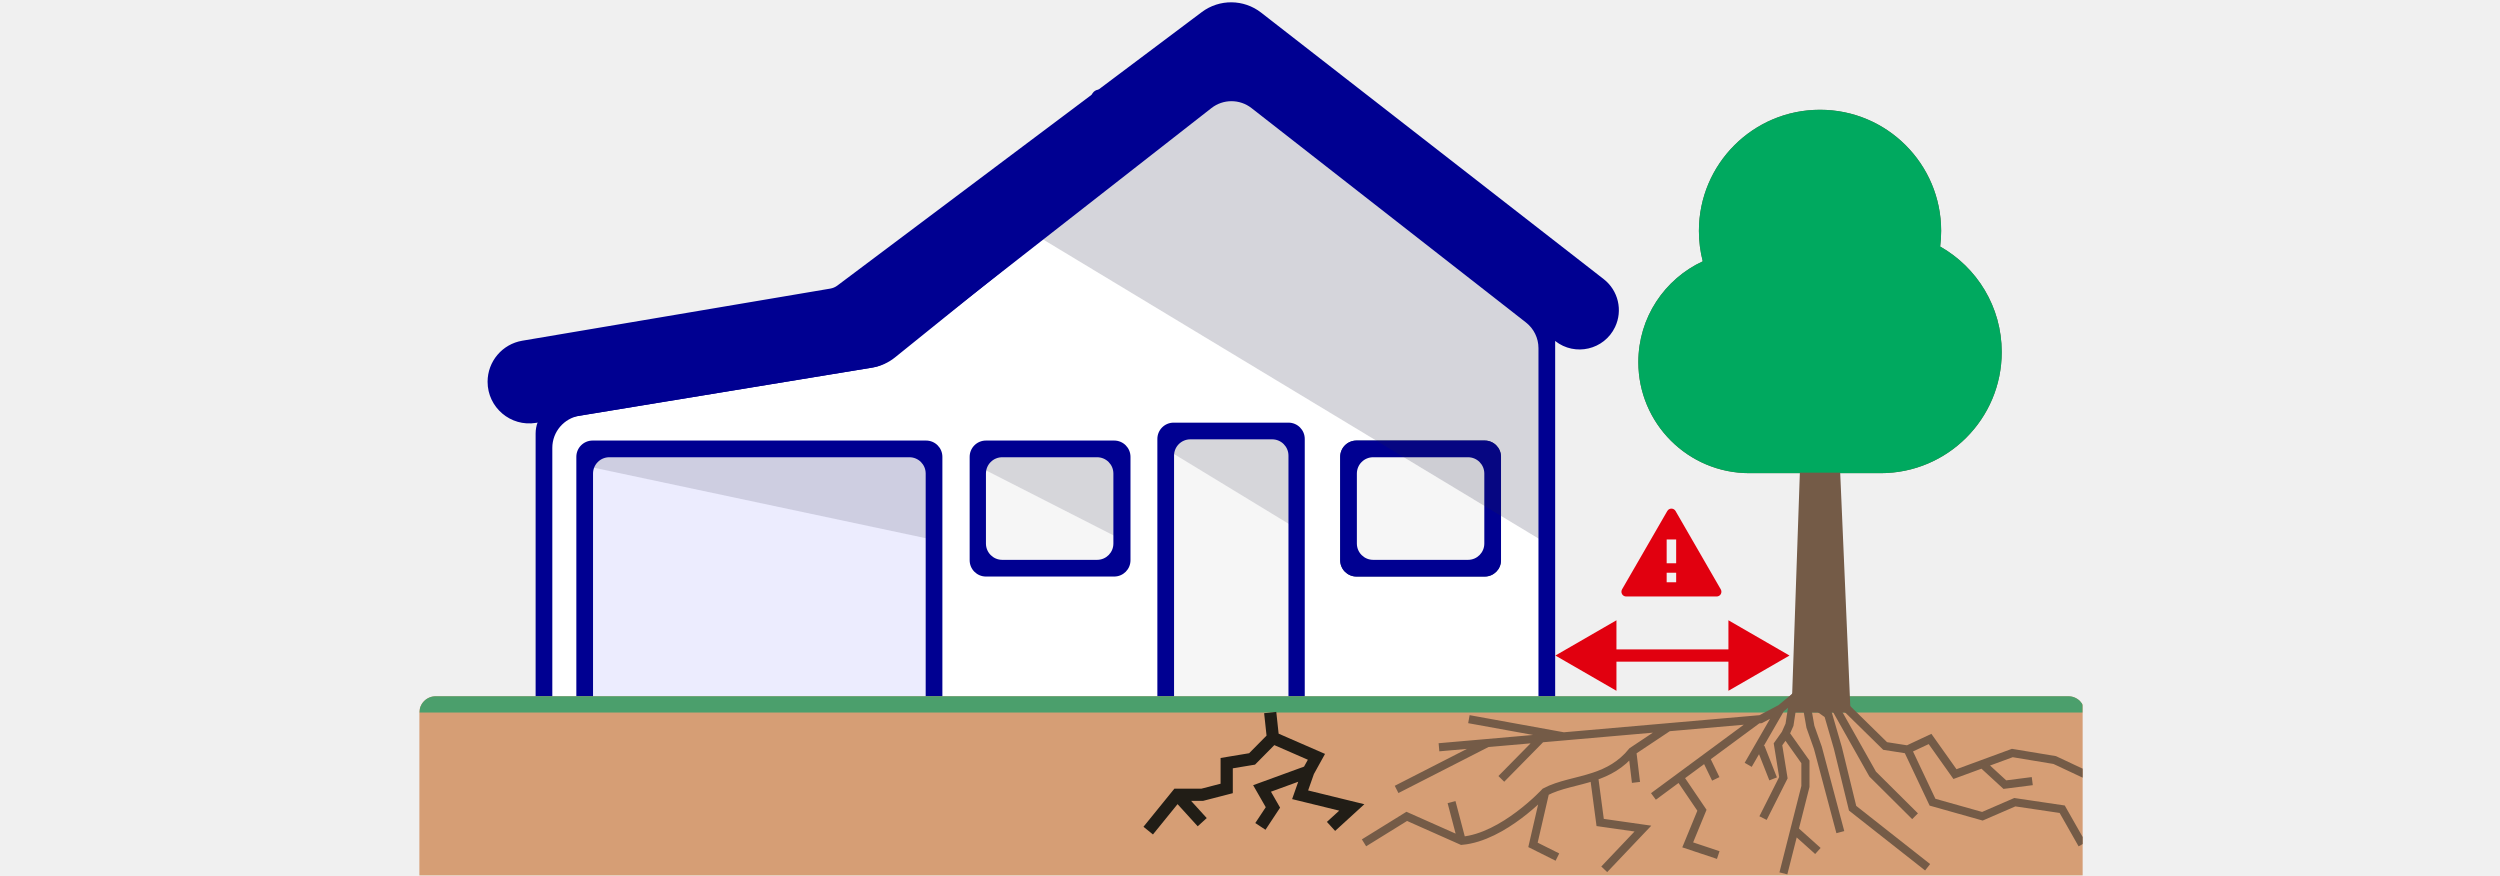
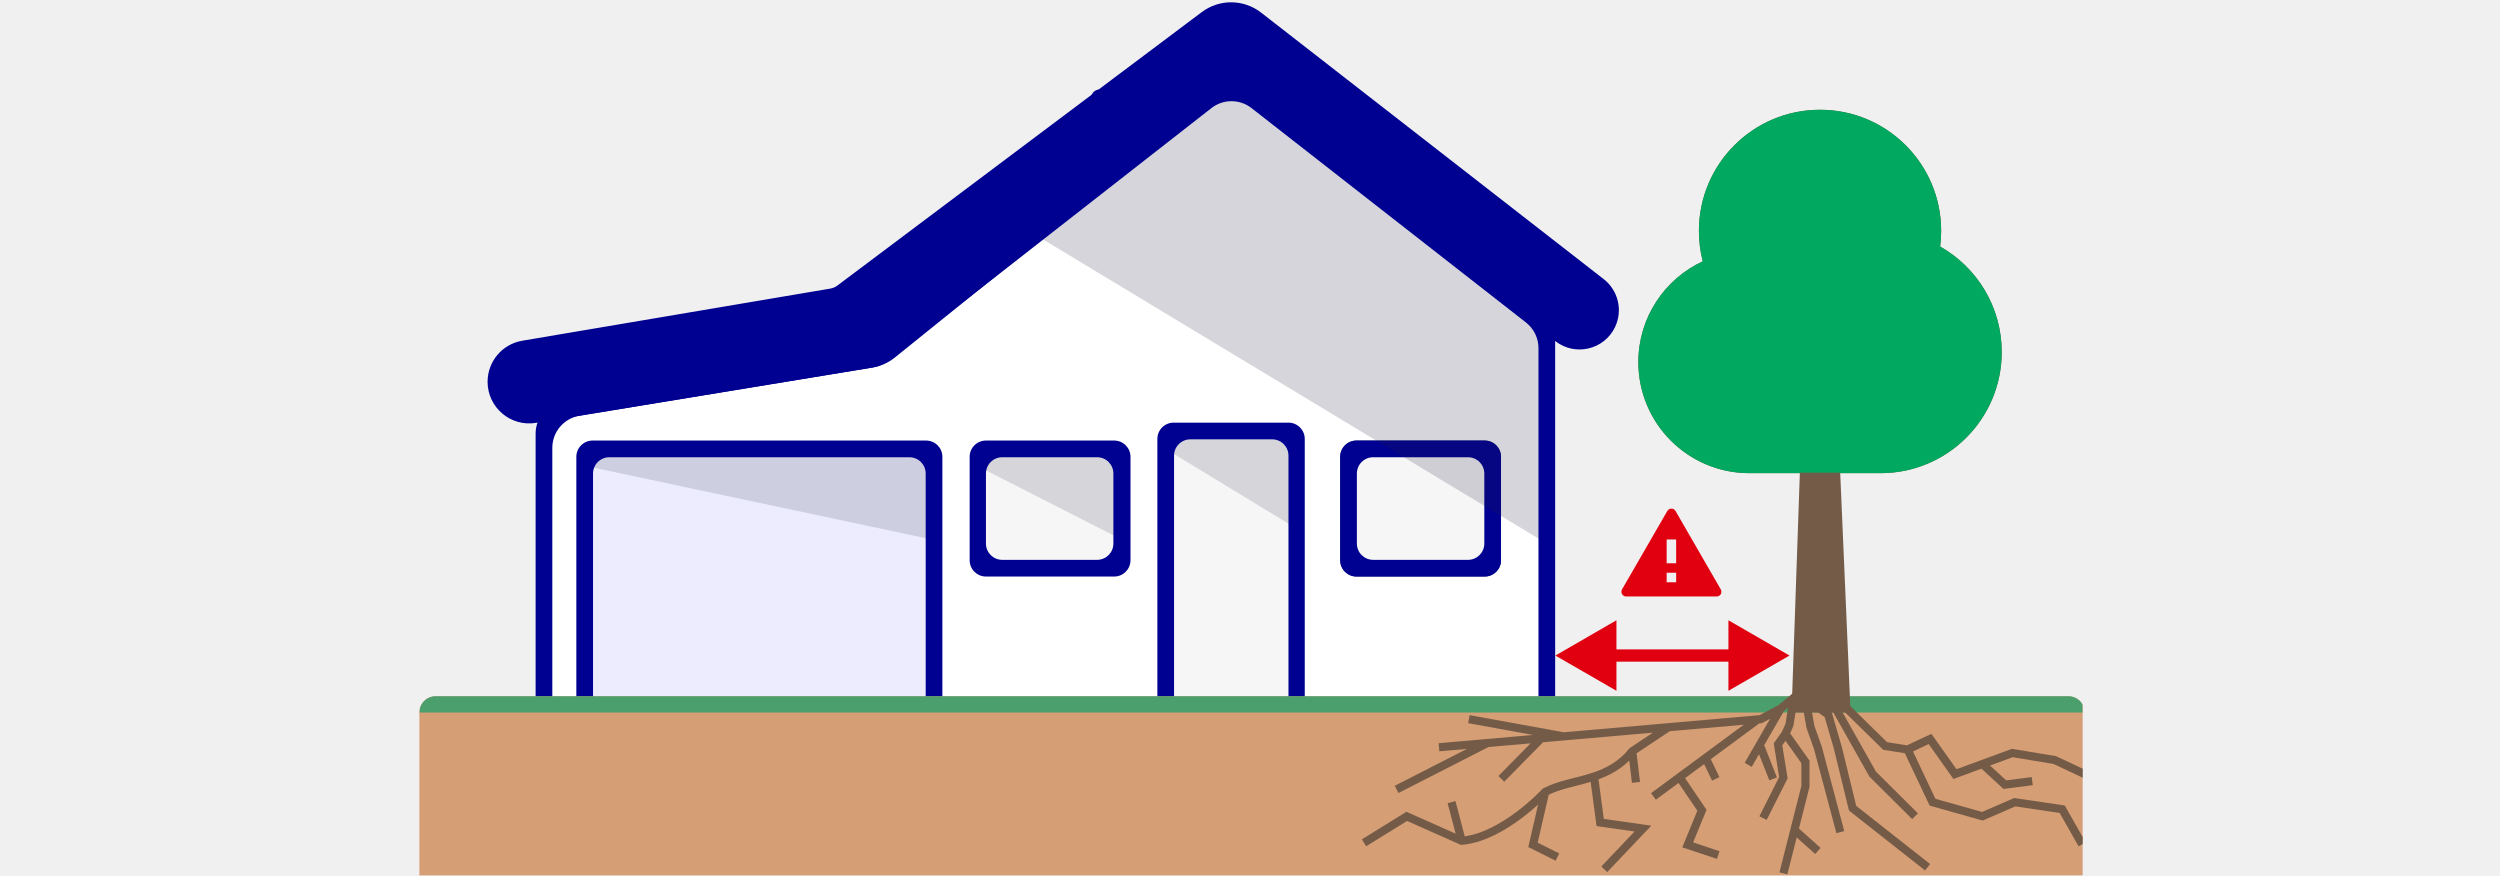
<svg xmlns="http://www.w3.org/2000/svg" width="614" height="215" viewBox="0 0 614 215" fill="none">
  <g clip-path="url(#clip0_5844_262049)">
    <path d="M291.798 31.297H272.898V70.497L291.798 55.697V31.297Z" fill="#000091" />
    <path d="M270.898 74.697V29.297H293.898V56.697L270.898 74.697ZM274.998 33.297V66.297L289.798 54.697V33.297H274.998Z" fill="#000091" />
    <path d="M294.7 24.094H270V31.294H294.7V24.094Z" fill="#000091" />
    <path d="M296.8 31.3C296.8 32.405 295.905 33.3 294.8 33.3H270C268.895 33.3 268 32.405 268 31.3V24C268 22.895 268.895 22 270 22H294.8C295.905 22 296.8 22.895 296.8 24V31.3ZM272.1 27.65C272.1 28.506 272.794 29.2 273.65 29.2H291.15C292.006 29.2 292.7 28.506 292.7 27.65C292.7 26.794 292.006 26.1 291.15 26.1H273.65C272.794 26.1 272.1 26.794 272.1 27.65Z" fill="#000091" />
    <path d="M133.648 101.4V173.3H379.848V80.6L302.448 20.1L215.648 87.9L133.648 101.4Z" fill="white" />
    <path d="M368.648 137.599C368.648 139.808 366.858 141.599 364.648 141.599H333.148C330.939 141.599 329.148 139.808 329.148 137.599V112.199C329.148 109.99 330.939 108.199 333.148 108.199H364.648C366.858 108.199 368.648 109.99 368.648 112.199V137.599ZM333.248 137.499H364.548V112.299H333.248V137.499Z" fill="#2F4077" />
    <path d="M229.448 110.301H143.648V173.401H229.448V110.301Z" fill="white" />
    <path d="M229.448 110.301H143.648V173.401H229.448V110.301Z" fill="#ECECFE" />
    <path d="M275.548 110.301H240.148V139.601H275.548V110.301Z" fill="#F6F6F6" />
    <path opacity="0.15" d="M275.648 132.601L240.148 114.501V110.301H275.548L275.648 132.601Z" fill="#21213F" />
    <path d="M277.648 137.599C277.648 139.808 275.858 141.599 273.648 141.599H242.148C239.939 141.599 238.148 139.808 238.148 137.599V112.199C238.148 109.99 239.939 108.199 242.148 108.199H273.648C275.858 108.199 277.648 109.99 277.648 112.199V137.599ZM242.148 133.499C242.148 135.708 243.939 137.499 246.148 137.499H269.448C271.658 137.499 273.448 135.708 273.448 133.499V116.299C273.448 114.09 271.658 112.299 269.448 112.299H246.148C243.939 112.299 242.148 114.09 242.148 116.299V133.499Z" fill="#000091" />
    <path d="M318.549 105.801H286.349V173.301H318.549V105.801Z" fill="#F6F6F6" />
    <path opacity="0.15" d="M318.549 105.801H286.349V110.301L318.549 129.901V105.801Z" fill="#21213F" />
    <path d="M320.548 175.401H284.248V107.801C284.248 105.592 286.039 103.801 288.248 103.801H316.448C318.657 103.801 320.448 105.592 320.448 107.801V175.301C320.448 175.356 320.493 175.401 320.548 175.401ZM288.348 171.301H316.448V111.901C316.448 109.692 314.657 107.901 312.448 107.901H292.348C290.139 107.901 288.348 109.692 288.348 111.901V171.301Z" fill="#000091" />
    <path d="M366.548 110.301H331.148V139.601H366.548V110.301Z" fill="#F6F6F6" />
    <path d="M368.648 137.599C368.648 139.808 366.858 141.599 364.648 141.599H333.148C330.939 141.599 329.148 139.808 329.148 137.599V112.199C329.148 109.99 330.939 108.199 333.148 108.199H364.648C366.858 108.199 368.648 109.99 368.648 112.199V137.599ZM333.248 133.499C333.248 135.708 335.039 137.499 337.248 137.499H360.548C362.758 137.499 364.548 135.708 364.548 133.499V116.299C364.548 114.09 362.758 112.299 360.548 112.299H337.248C335.039 112.299 333.248 114.09 333.248 116.299V133.499Z" fill="#000091" />
    <path opacity="0.19" d="M379.9 133.5V81.5L302.5 21L255 58.1L379.9 133.5Z" fill="#21213F" />
    <path d="M381.949 175.4H131.549V106.49C131.549 102.574 134.384 99.233 138.249 98.597L212.734 86.332C214.056 86.114 215.302 85.568 216.358 84.743L297.524 21.346C300.418 19.086 304.479 19.086 307.373 21.347L378.874 77.198C380.814 78.714 381.949 81.04 381.949 83.502V175.4ZM135.649 171.3H377.849V85.502C377.849 83.039 376.714 80.714 374.774 79.198L307.374 26.548C304.48 24.287 300.418 24.287 297.524 26.548L218.059 88.642C217.002 89.467 215.756 90.014 214.433 90.232L142.349 102.097C138.485 102.733 135.649 106.074 135.649 109.991V171.3Z" fill="#000091" />
    <path d="M296.36 4.569C299.968 1.862 304.943 1.905 308.503 4.675L392.64 70.13C395.476 72.337 396.396 76.22 394.851 79.465C392.739 83.899 387.057 85.227 383.199 82.186L306.222 21.519C304.024 19.786 300.92 19.804 298.741 21.561L218.548 86.232C217.202 87.318 215.598 88.035 213.892 88.315L131.313 101.884C126.303 102.707 121.75 98.841 121.75 93.764C121.75 89.749 124.648 86.32 128.606 85.65L204.252 72.852C205.195 72.692 206.087 72.31 206.853 71.735L296.36 4.569Z" fill="#000091" stroke="#000091" stroke-width="4" />
    <path opacity="0.15" d="M229.348 110.301H143.648V114.401L229.348 132.601V110.301Z" fill="#21213F" />
    <path d="M231.449 175.399H141.549V112.199C141.549 109.99 143.34 108.199 145.549 108.199H227.449C229.658 108.199 231.449 109.99 231.449 112.199V175.399ZM145.649 171.299H227.349V116.299C227.349 114.09 225.558 112.299 223.349 112.299H149.649C147.44 112.299 145.649 114.09 145.649 116.299V171.299Z" fill="#000091" />
    <mask id="path-22-inside-1_5844_262049" fill="white">
      <path d="M103 175C103 172.791 104.791 171 107 171H508C510.209 171 512 172.791 512 175V215H103V175Z" />
    </mask>
    <path d="M103 175C103 172.791 104.791 171 107 171H508C510.209 171 512 172.791 512 175V215H103V175Z" fill="#D69E75" />
    <path d="M103 175C103 170.582 106.582 167 111 167H504C508.418 167 512 170.582 512 175C512 175 510.209 175 508 175H107C104.791 175 103 175 103 175ZM103 175M512 215H103H512M512 215M103 215V171V215M103 215M512 171V215V171" fill="#4B9F6C" mask="url(#path-22-inside-1_5844_262049)" />
-     <path d="M311.963 175L312.631 181.214M312.631 181.214L307.51 186.393L301.276 187.429V193.643L295.265 195.196H289.143L282 204M312.631 181.214L323.317 185.875L321.314 189.5M321.314 189.5L319.31 195.196L332 198.304L326.898 202.964M321.314 189.5L309.959 193.643L312.631 198.304L309.551 202.964M289.143 195.196L295.265 201.929" stroke="#211D16" stroke-width="3" />
    <path d="M439.5 161L424.5 152.34L424.5 169.66L439.5 161ZM382 161L397 169.66L397 152.34L382 161ZM426 161L426 159.5L395.5 159.5L395.5 161L395.5 162.5L426 162.5L426 161Z" fill="#E1000F" />
    <path fill-rule="evenodd" clip-rule="evenodd" d="M411.51 125.499L422.624 144.749C422.832 145.11 422.832 145.555 422.624 145.916C422.416 146.277 422.031 146.499 421.614 146.499H399.386C398.97 146.499 398.584 146.277 398.376 145.916C398.168 145.555 398.168 145.11 398.376 144.749L409.49 125.499C409.698 125.138 410.083 124.916 410.5 124.916C410.917 124.916 411.302 125.138 411.51 125.499ZM409.333 140.666V142.999H411.667V140.666H409.333ZM409.333 132.499V138.333H411.667V132.499H409.333Z" fill="#E1000F" />
    <path d="M444.668 168L437.318 174.039M353.412 183.529L384.035 180.854M431.721 176.688L432.419 176.627L437.318 174.039M431.721 176.688L384.035 180.854M431.721 176.688L418.902 186.148M406.083 195.608L412.493 190.878M335 207L345.5 200.5L359 206.5C369.263 205.6 379.5 194.5 379.5 194.5C383.046 192.632 387.336 192.108 391.5 190.721C394.859 189.602 398.137 187.92 400.877 184.519L409.758 178.607M359 206.5L356.5 197M384.035 180.854L360.761 176.627M437.318 174.039L429.357 187.843M432.419 183.529L435.481 191.294M365.292 182.492L343 193.882M378.523 181.336L368.723 191.294M418.902 186.148L421.395 191.294M418.902 186.148L412.493 190.878M400.877 184.519L401.796 192.157M379.5 194.5L376.5 207.5L382.5 210.5M391.5 190.721L393 202L403.5 203.5L394 213.5M412.493 190.878L418 199L414.5 207.5L422 210" stroke="#745B47" stroke-width="2" />
    <path d="M442.799 169L440.5 171.5L439.5 178L438.512 180.216M433 200.922L438 191L436.675 182.804L438.512 180.216M438 214.5L440.706 203.828L443.412 193.157V187.118L438.512 180.216M451.986 204.373L446.474 183.667L444.637 178.49L443.412 171.5L449 175.5L451.374 183.667L455 198.5L473.422 213M440.706 203.828L446.474 209" stroke="#745B47" stroke-width="2" />
    <path d="M450 172.5L459.929 190.118L470.341 200.471M448.5 169L462.991 183.216L468.503 184.078M468.503 184.078L474.016 181.49L480.14 190.118L494.227 184.941L504.638 186.667L517.5 192.706M468.503 184.078L474.628 197.02L486.877 200.471L494.839 197.02L506.476 198.745L511.375 207.373M486.877 187.642L492.389 192.706L499.126 191.843" stroke="#745B47" stroke-width="2" />
    <path d="M417.25 56.709C417.25 40.279 430.57 26.959 447 26.959C463.43 26.959 476.75 40.279 476.75 56.709C476.75 58.009 476.666 59.291 476.504 60.55C485.526 65.654 491.625 75.34 491.625 86.459C491.625 102.889 478.305 116.209 461.875 116.209H451.958L454.5 175H440L442.042 116.209H429.646C414.585 116.209 402.375 104 402.375 88.938C402.375 77.962 408.856 68.508 418.197 64.181C417.579 61.794 417.25 59.289 417.25 56.709ZM422.256 73.23C416.366 76.006 412.292 82.001 412.292 88.938C412.292 98.523 420.061 106.292 429.646 106.292H461.875C472.828 106.292 481.708 97.412 481.708 86.459C481.708 78.058 476.483 70.864 469.086 67.976L464.914 66.347C465.796 63.172 466.833 60.04 466.833 56.709C466.833 45.755 457.953 36.876 447 36.876C436.046 36.876 427.167 45.755 427.167 56.709C427.167 63.194 430.274 68.951 435.101 72.578L429.144 80.507C426.461 78.49 424.128 76.028 422.256 73.23Z" fill="#745B47" />
    <path d="M417.25 56.709C417.25 40.279 430.57 26.959 447 26.959C463.43 26.959 476.75 40.279 476.75 56.709C476.75 58.009 476.666 59.291 476.504 60.55C485.526 65.654 491.625 75.34 491.625 86.459C491.625 102.889 478.305 116.209 461.875 116.209H451.958V116.084H442.042V116.209H429.646C414.585 116.209 402.375 104 402.375 88.938C402.375 77.962 408.856 68.508 418.197 64.181C417.579 61.794 417.25 59.289 417.25 56.709ZM422.256 73.23C416.366 76.006 429.144 33.062 429.144 40C429.144 49.584 438.416 33 448 33L469.086 43.5L485 80.507C495.953 80.507 481.708 97.412 481.708 86.459C481.708 78.058 476.483 70.864 469.086 67.976L464.914 66.347C465.796 63.172 466.833 60.04 466.833 56.709C466.833 45.755 457.953 36.876 447 36.876C436.046 36.876 427.167 45.755 427.167 56.709C427.167 63.194 430.274 68.951 435.101 72.578L429.144 80.507C426.461 78.49 424.128 76.028 422.256 73.23Z" fill="#00A95F" />
  </g>
  <defs>
    <clipPath id="clip0_5844_262049">
      <rect width="409" height="215" fill="white" transform="translate(102.5)" />
    </clipPath>
  </defs>
</svg>
